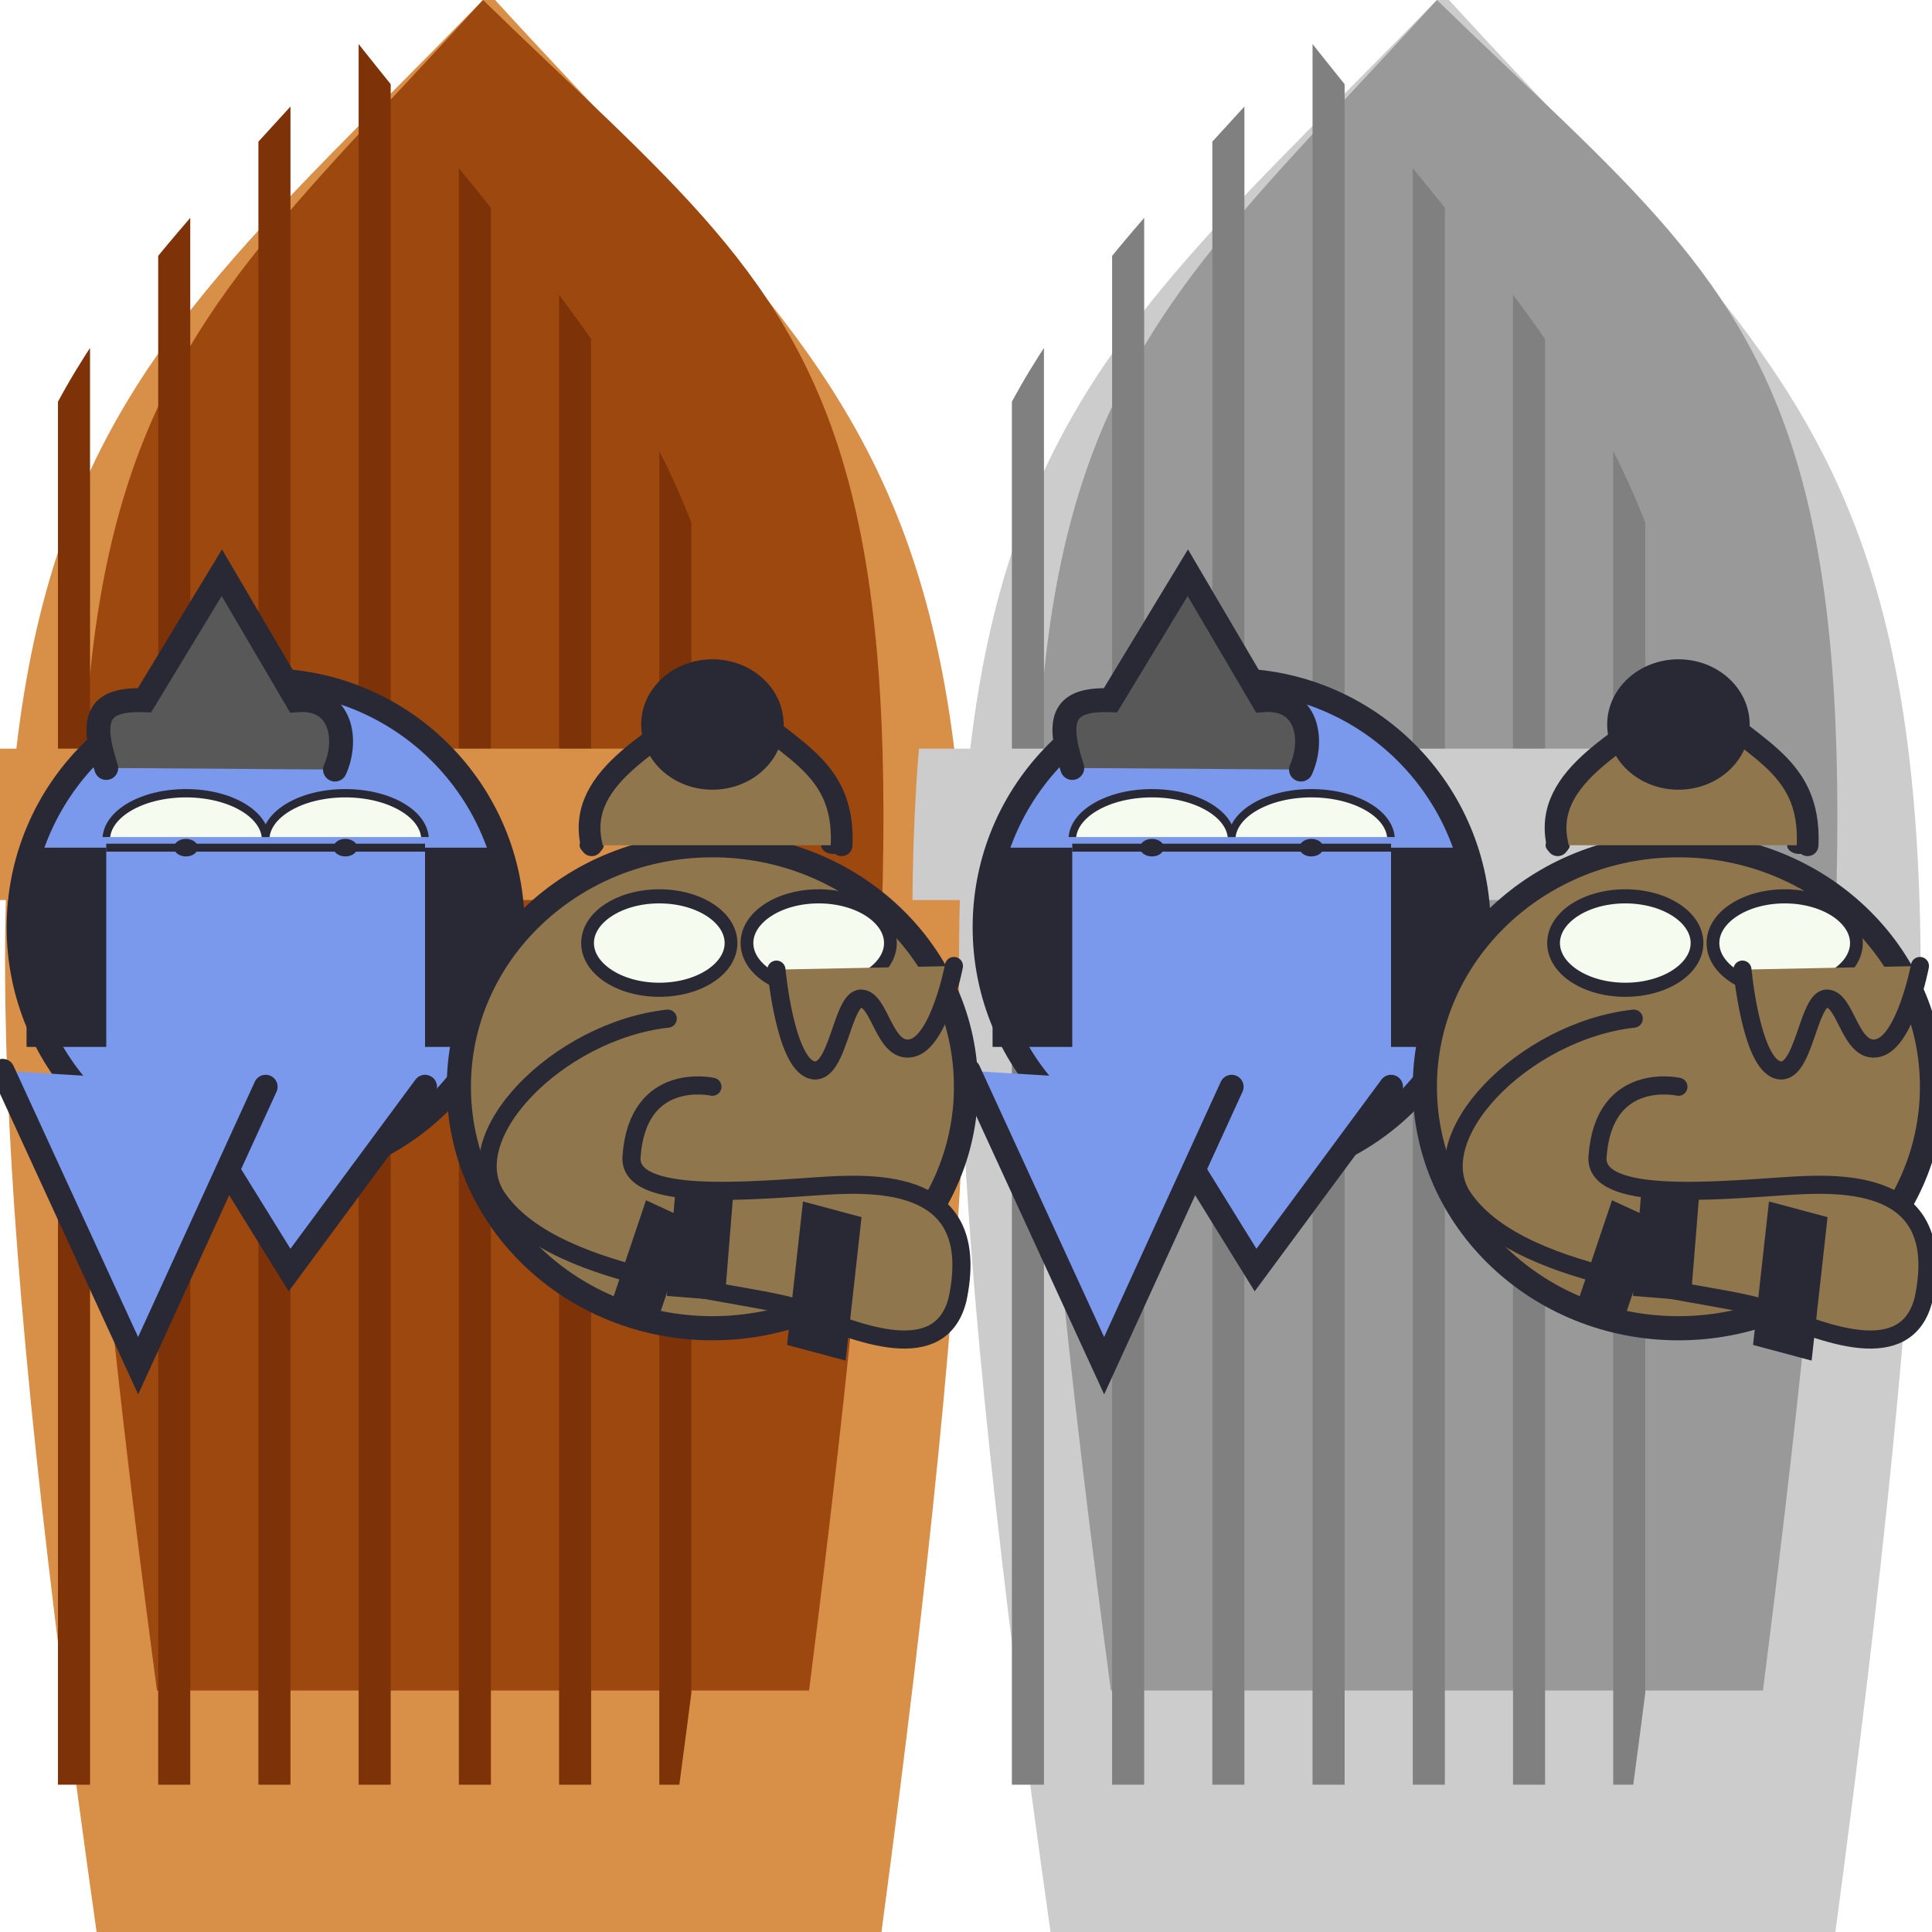
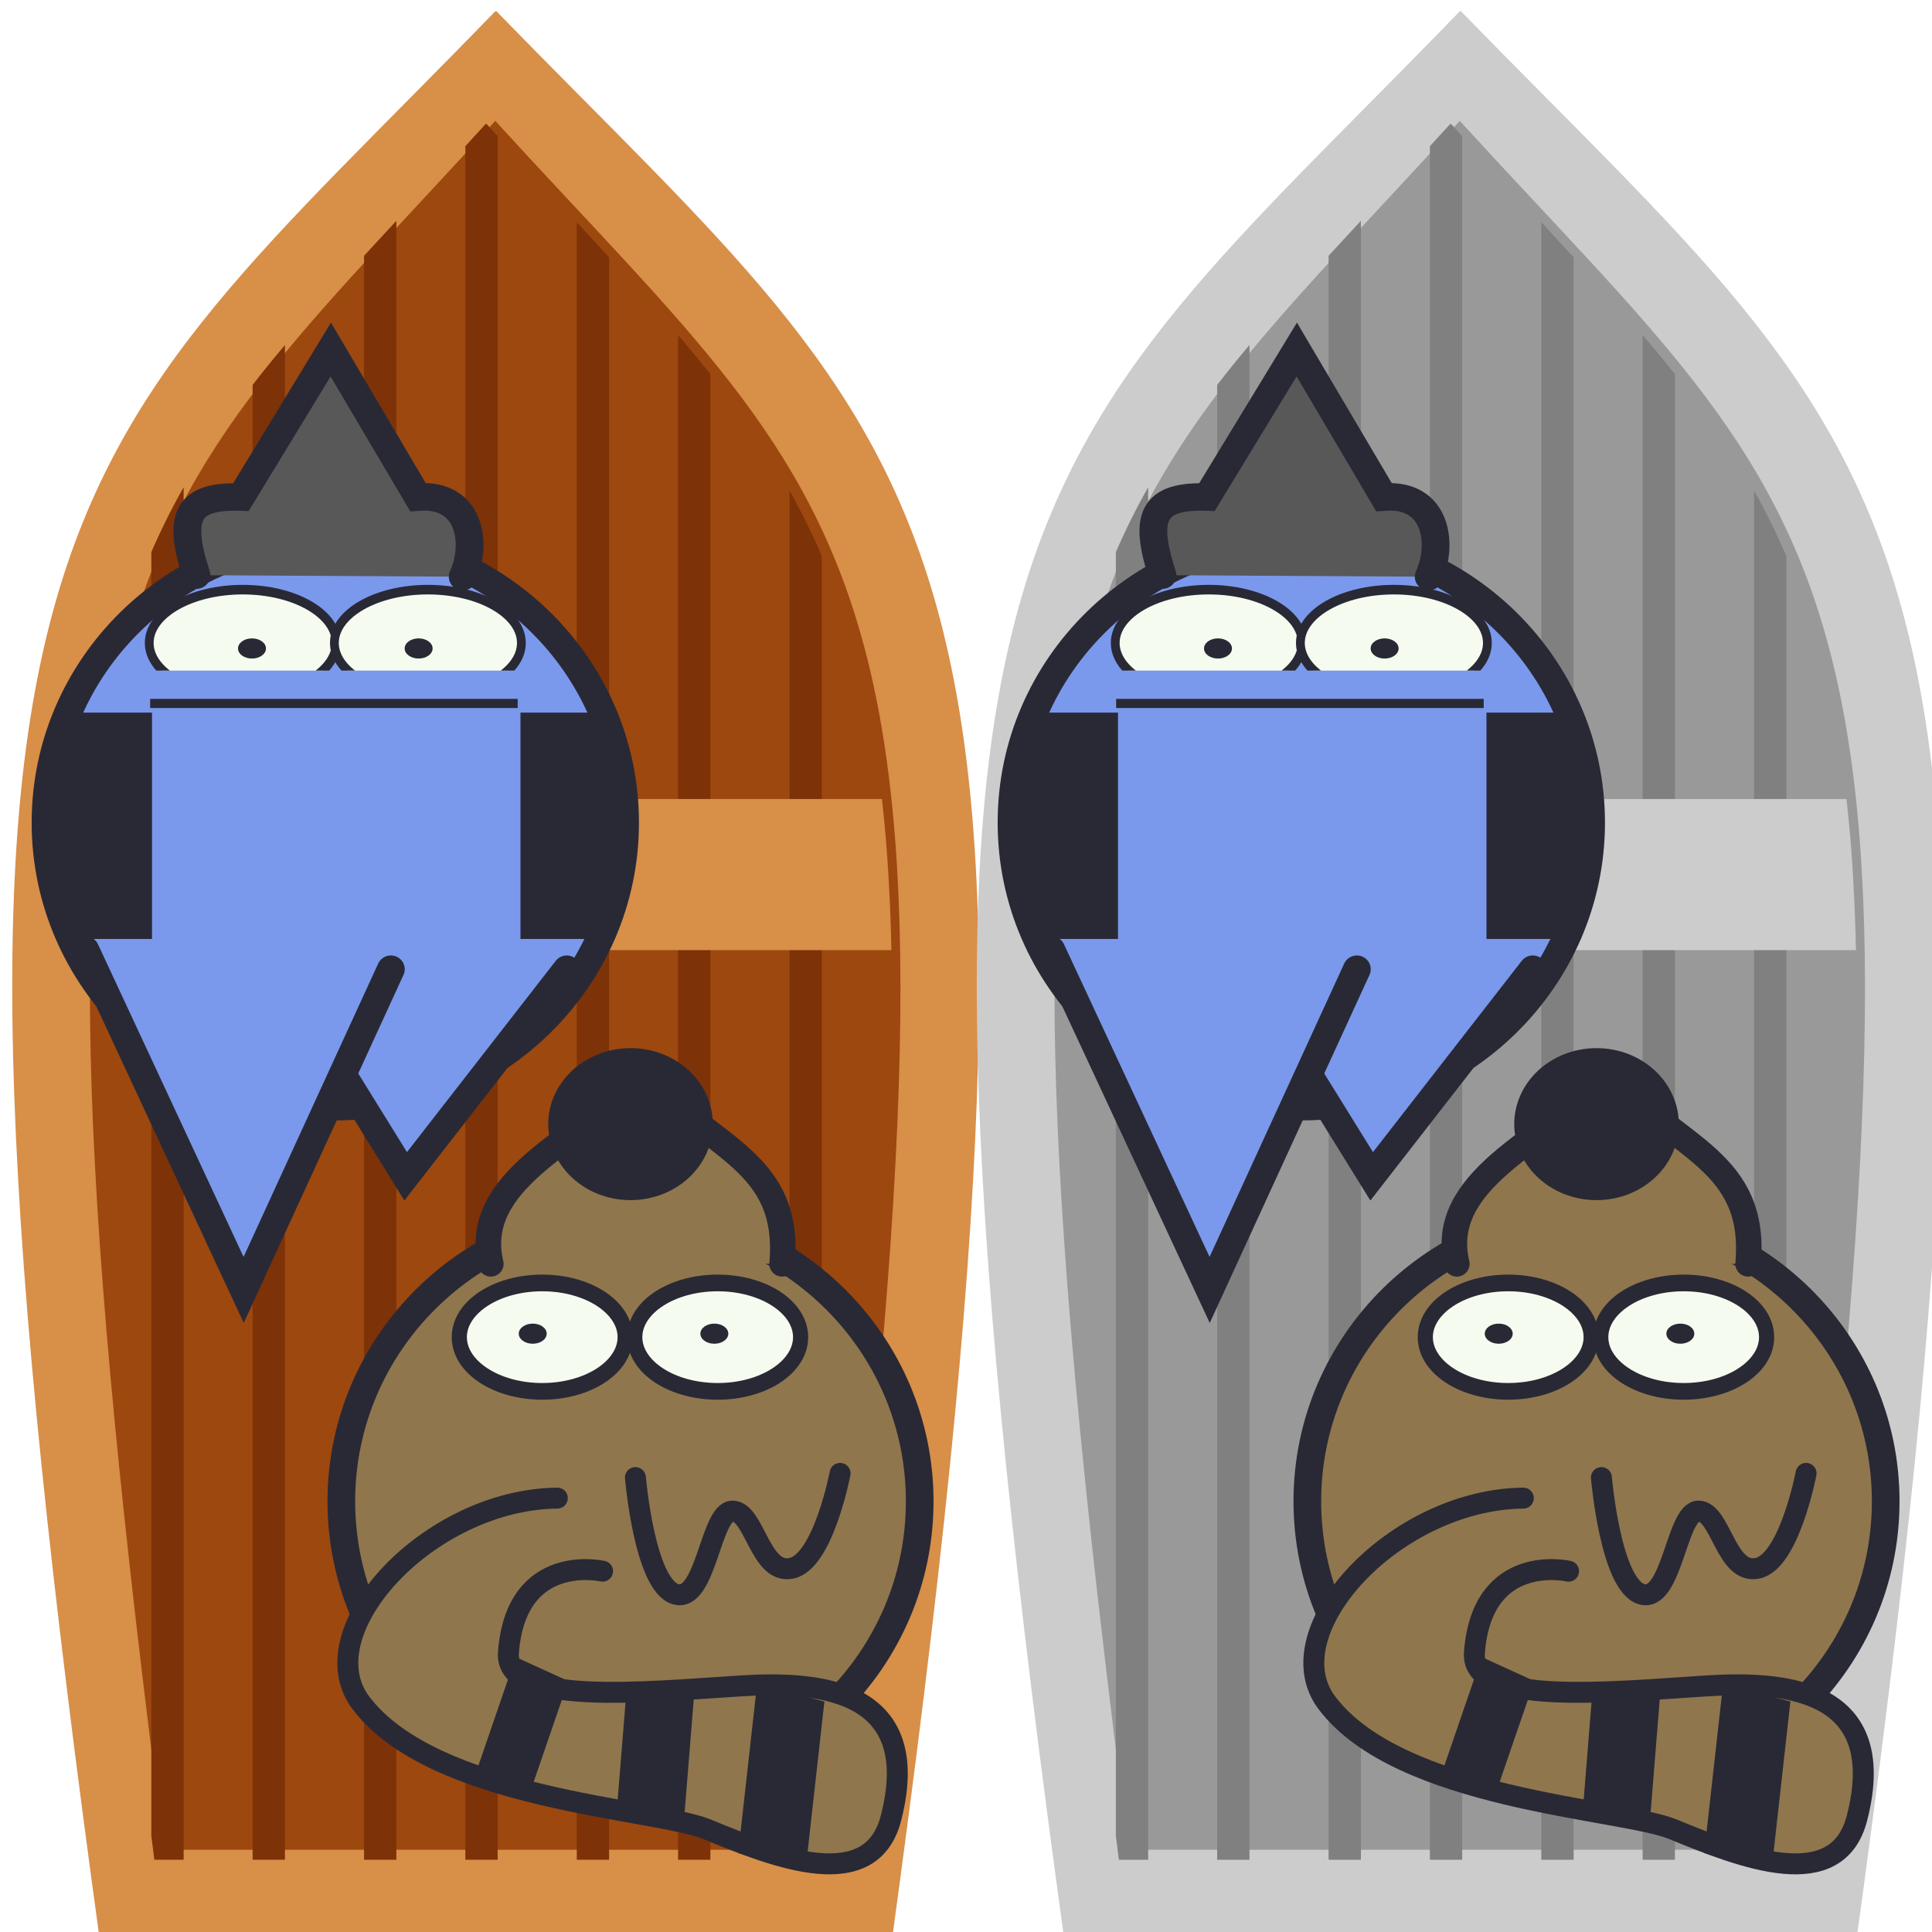
- <svg xmlns="http://www.w3.org/2000/svg" width="60" height="60" version="1.1" viewBox="0 0 16 16">
+ <svg xmlns="http://www.w3.org/2000/svg" width="100" height="100" version="1.1" viewBox="0 0 26.5 26.5">
  <defs>
    <clipPath id="clipPath74204">
-       <path d="m59 61c-3.7 5.2-4.9 5.4-3.3 22h6.5c1.7-16 0.46-16-3.3-22z" fill="#f0f" />
+       <path d="m59.4 61.1c-3.74 5.19-4.93 5.37-3.27 21.6h6.55c1.66-16.2 0.462-16.4-3.27-21.6z" fill="#f0f" />
    </clipPath>
-     <clipPath id="clipPath52457">
-       <rect x="27" y="96" width="5.3" height=".97" fill="#f0f" />
+     <clipPath id="clipPath52457-2">
+       <rect x="27.2" y="95.9" width="5.29" height=".974" fill="#f0f" />
    </clipPath>
  </defs>
-   <g transform="translate(-34 -67)">
-     <path d="m38 67c-3.7 3.8-4.9 4-3.2 16h6.5c1.6-12 0.46-12-3.2-16z" fill="#d88f48" />
-     <path d="m38 67c-3.1 3.4-4.1 3.5-2.7 14h5.4c1.4-11 0.38-11-2.7-14z" fill="#9d480f" />
-     <g transform="matrix(.83 0 0 .66 -12 27)" clip-path="url(#clipPath74204)" stroke-width="1.4">
-       <g fill="#7e3208" stroke-linecap="round" stroke-linejoin="bevel" stroke-width=".49">
-         <rect x="56" y="61" width=".32" height="23" />
-         <rect x="57" y="61" width=".32" height="23" />
-         <rect x="58" y="61" width=".32" height="23" />
-         <rect x="59" y="61" width=".32" height="23" />
-         <rect x="60" y="61" width=".32" height="23" />
-         <rect x="61" y="61" width=".32" height="23" />
-         <rect x="62" y="61" width=".32" height="23" />
+   <g transform="translate(-33.9 -66.5)">
+     <g transform="matrix(1.67 0 0 1.67 -22.6 -44.4)">
+       <path d="m37.9 66.5c-3.7 3.82-4.89 3.96-3.24 15.9h6.49c1.64-11.9 0.458-12.1-3.24-15.9z" fill="#d88f48" />
+       <path d="m37.9 67.4c-3.11 3.42-4.1 3.54-2.72 14.2h5.44c1.38-10.7 0.385-10.8-2.72-14.2z" fill="#9d480f" />
+       <g transform="matrix(.832 0 0 .66 -11.6 27.1)" clip-path="url(#clipPath74204)" stroke-width="1.35">
+         <g fill="#7e3208" stroke-linecap="round" stroke-linejoin="bevel" stroke-width=".493">
+           <rect x="56.1" y="60.9" width=".319" height="22.6" />
+           <rect x="57.1" y="60.9" width=".319" height="22.6" />
+           <rect x="58.2" y="60.9" width=".319" height="22.6" />
+           <rect x="59.2" y="60.9" width=".319" height="22.6" />
+           <rect x="60.3" y="60.9" width=".319" height="22.6" />
+           <rect x="61.3" y="60.9" width=".319" height="22.6" />
+           <rect x="62.4" y="60.9" width=".319" height="22.6" />
+         </g>
+         <rect x="55.2" y="69.5" width="8.47" height="1.88" fill="#d88f48" />
      </g>
-       <rect x="55" y="70" width="8.5" height="1.9" fill="#d88f48" />
    </g>
-     <g transform="translate(7.9)">
-       <path d="m38 67c-3.7 3.8-4.9 4-3.2 16h6.5c1.6-12 0.46-12-3.2-16z" fill="#ccc" />
-       <path d="m38 67c-3.1 3.4-4.1 3.5-2.7 14h5.4c1.4-11 0.38-11-2.7-14z" fill="#999" />
-       <g transform="matrix(.83 0 0 .66 -12 27)" clip-path="url(#clipPath74204)" stroke-width="1.4">
-         <g fill="#808080" stroke-linecap="round" stroke-linejoin="bevel" stroke-width=".49">
-           <rect x="56" y="61" width=".32" height="23" />
-           <rect x="57" y="61" width=".32" height="23" />
-           <rect x="58" y="61" width=".32" height="23" />
-           <rect x="59" y="61" width=".32" height="23" />
-           <rect x="60" y="61" width=".32" height="23" />
-           <rect x="61" y="61" width=".32" height="23" />
-           <rect x="62" y="61" width=".32" height="23" />
+     <g transform="matrix(1.67 0 0 1.67 -9.37 -44.4)">
+       <path d="m37.9 66.5c-3.7 3.82-4.89 3.96-3.24 15.9h6.49c1.64-11.9 0.458-12.1-3.24-15.9z" fill="#ccc" />
+       <path d="m37.9 67.4c-3.11 3.42-4.1 3.54-2.72 14.2h5.44c1.38-10.7 0.385-10.8-2.72-14.2z" fill="#999" />
+       <g transform="matrix(.832 0 0 .66 -11.6 27.1)" clip-path="url(#clipPath74204)" stroke-width="1.35">
+         <g fill="#808080" stroke-linecap="round" stroke-linejoin="bevel" stroke-width=".493">
+           <rect x="56.1" y="60.9" width=".319" height="22.6" />
+           <rect x="57.1" y="60.9" width=".319" height="22.6" />
+           <rect x="58.2" y="60.9" width=".319" height="22.6" />
+           <rect x="59.2" y="60.9" width=".319" height="22.6" />
+           <rect x="60.3" y="60.9" width=".319" height="22.6" />
+           <rect x="61.3" y="60.9" width=".319" height="22.6" />
+           <rect x="62.4" y="60.9" width=".319" height="22.6" />
        </g>
-         <rect x="55" y="70" width="8.5" height="1.9" fill="#ccc" />
+         <rect x="55.2" y="69.5" width="8.47" height="1.88" fill="#ccc" />
      </g>
-       <g transform="matrix(.66 0 0 .66 8.5 10)">
+     </g>
+     <g transform="matrix(1.43 0 0 1.43 -14.5 -28.6)">
+       <g transform="matrix(.888 0 0 .879 10.6 -12.1)">
        <g fill="#7a99ec" stroke="#292935" stroke-linecap="round" stroke-width=".3">
-           <ellipse cx="30" cy="98" rx="3.1" ry="3.1" />
-           <path d="m32 100-1.7 2.3-1.3-2.1" />
-           <path d="m30 100-1.6 3.5-1.7-3.7" />
+           <ellipse cx="29.8" cy="98.4" rx="3.13" ry="3.1" />
+           <path d="m32.3 100-1.74 2.26-1.3-2.12" />
+           <path d="m30.4 100-1.59 3.5-1.71-3.71" />
        </g>
-         <rect x="27" y="97" width="1" height="2.5" fill="#292935" />
-         <rect x="32" y="97" width="1" height="2.5" fill="#292935" />
-         <g stroke="#292935">
-           <path d="m28 96c-0.21-0.64-0.1-0.87 0.48-0.85l0.97-1.6 0.94 1.6c0.58-0.045 0.64 0.52 0.48 0.87" fill="#585858" stroke-linecap="round" stroke-width=".3" />
-           <g transform="matrix(1 0 0 1.1 0 -9.8)" clip-path="url(#clipPath52457)" fill="#f5fbef" stroke-linecap="round" stroke-width=".095">
-             <ellipse cx="29" cy="97" rx="1" ry=".53" />
-             <ellipse cx="31" cy="97" rx="1" ry=".53" />
-           </g>
-           <path d="m28 97h4" fill="none" stroke-width=".1" />
+         <rect x="26.8" y="97.2" width="1.02" height="2.47" fill="#292935" />
+         <rect x="31.8" y="97.2" width="1.02" height="2.47" fill="#292935" />
+         <path d="m28.3 95.7c-0.208-0.643-0.102-0.871 0.481-0.852l0.97-1.61 0.941 1.61c0.578-0.045 0.642 0.523 0.484 0.869" fill="#585858" stroke="#292935" stroke-linecap="round" stroke-width=".3" />
+         <g transform="matrix(1 0 0 1.1 0 -9.82)" clip-path="url(#clipPath52457-2)" fill="#f5fbef" stroke="#292935" stroke-linecap="round" stroke-width=".095">
+           <ellipse cx="28.8" cy="96.6" rx="1.01" ry=".529" />
+           <ellipse cx="30.8" cy="96.6" rx="1.01" ry=".529" />
        </g>
-         <ellipse cx="29" cy="97" rx=".15" ry=".11" fill="#292935" />
-         <ellipse cx="31" cy="97" rx=".15" ry=".11" fill="#292935" />
+         <path d="m27.8 97.1h3.97" fill="none" stroke="#292935" stroke-width=".1" />
+         <ellipse cx="28.9" cy="96.5" rx=".151" ry=".11" fill="#292935" />
+         <ellipse cx="30.7" cy="96.5" rx=".151" ry=".11" fill="#292935" />
      </g>
-       <g transform="translate(13 -15)">
-         <ellipse cx="19" cy="91" rx="2.1" ry="2" fill="#8f764d" stroke="#292935" stroke-linecap="round" stroke-width=".2" />
-         <g transform="matrix(.66 0 0 .73 -.58 19)" stroke-width=".95">
-           <g transform="translate(-2)" fill="#f5fbef" stroke="#292935" stroke-linecap="round" stroke-width=".16">
-             <ellipse cx="33" cy="97" rx=".9" ry=".53" />
-             <ellipse cx="31" cy="97" rx=".9" ry=".53" />
+       <g transform="matrix(1.34 0 0 1.34 14.3 -40.5)">
+         <ellipse cx="19.1" cy="90.6" rx="2.07" ry="2.05" fill="#8f764d" stroke="#292935" stroke-linecap="round" stroke-width=".198" />
+         <g transform="matrix(.661 0 0 .728 -.582 19.1)" stroke-width=".953">
+           <g transform="translate(-1.98)" fill="#f5fbef" stroke="#292935" stroke-linecap="round" stroke-width=".164">
+             <ellipse cx="32.7" cy="96.6" rx=".898" ry=".533" />
+             <ellipse cx="30.8" cy="96.6" rx=".898" ry=".533" />
          </g>
        </g>
-         <ellipse cx="18" cy="89" rx=".1" ry=".072" fill="#292935" />
-         <ellipse cx="20" cy="89" rx=".1" ry=".072" fill="#292935" />
-         <path d="m18 89c-0.14-0.59 0.59-0.88 1.1-1.3 0.46 0.51 1 0.59 0.97 1.3" fill="#8f764d" stroke="#292935" stroke-linecap="round" stroke-linejoin="round" stroke-width=".18" />
-         <ellipse cx="19" cy="88" rx=".59" ry=".54" fill="#292935" />
-         <path d="m19 91s-0.62-0.14-0.67 0.58c-0.028 0.38 0.98 0.28 1.6 0.24 0.53-0.034 1.3-0.006 1.1 0.94-0.14 0.56-0.82 0.29-1.3 0.086-0.36-0.15-2-0.21-2.5-0.91-0.38-0.51 0.49-1.4 1.4-1.5" fill="#8f764d" stroke="#292935" stroke-linecap="round" stroke-linejoin="round" stroke-width=".15" />
+         <ellipse cx="18.4" cy="89.4" rx=".1" ry=".072" fill="#292935" />
+         <ellipse cx="19.7" cy="89.4" rx=".1" ry=".072" fill="#292935" />
+         <path d="m18.1 88.9c-0.14-0.588 0.589-0.879 1.12-1.33 0.459 0.509 1.03 0.594 0.965 1.33" fill="#8f764d" stroke="#292935" stroke-linecap="round" stroke-linejoin="round" stroke-width=".183" />
+         <ellipse cx="19.1" cy="87.9" rx=".589" ry=".544" fill="#292935" />
+         <path d="m18.9 91.1s-0.62-0.143-0.674 0.584c-0.028 0.385 0.984 0.28 1.65 0.238 0.525-0.034 1.33-0.006 1.09 0.939-0.138 0.56-0.82 0.292-1.32 0.086-0.363-0.149-1.96-0.209-2.48-0.91-0.375-0.511 0.491-1.45 1.41-1.46" fill="#8f764d" stroke="#292935" stroke-linecap="round" stroke-linejoin="round" stroke-width=".15" />
        <g fill="#292935">
-           <rect transform="rotate(4.6)" x="26" y="90" width=".48" height=".94" />
-           <rect transform="matrix(.91 .42 -.32 .95 0 0)" x="47" y="76" width=".41" height=".89" />
-           <rect transform="matrix(.97 .26 -.11 .99 0 0)" x="30" y="85" width=".5" height="1.2" />
+           <rect transform="rotate(4.61)" x="26.4" y="90.1" width=".485" height=".939" />
+           <rect transform="matrix(.91 .415 -.325 .946 0 0)" x="47.3" y="76.2" width=".414" height=".89" />
+           <rect transform="matrix(.967 .257 -.111 .994 0 0)" x="30.4" y="84.6" width=".498" height="1.22" />
        </g>
-         <path d="m21 90s-0.12 0.63-0.35 0.68-0.26-0.41-0.42-0.41c-0.16-0.003-0.19 0.66-0.41 0.59-0.22-0.068-0.29-0.83-0.29-0.83" fill="#8f764d" stroke="#292935" stroke-linecap="round" stroke-linejoin="round" stroke-width=".15" />
+         <path d="m20.6 90.4s-0.12 0.63-0.347 0.679c-0.227 0.049-0.262-0.406-0.422-0.409-0.16-0.003-0.189 0.662-0.41 0.594-0.221-0.068-0.286-0.834-0.286-0.834" fill="#8f764d" stroke="#292935" stroke-linecap="round" stroke-linejoin="round" stroke-width=".15" />
      </g>
-       <g transform="translate(8)">
-         <g transform="matrix(.66 0 0 .66 8.5 10)">
-           <g fill="#7a99ec" stroke="#292935" stroke-linecap="round" stroke-width=".3">
-             <ellipse cx="30" cy="98" rx="3.1" ry="3.1" />
-             <path d="m32 100-1.7 2.3-1.3-2.1" />
-             <path d="m30 100-1.6 3.5-1.7-3.7" />
+     </g>
+     <g transform="matrix(1.43 0 0 1.43 -1.25 -28.6)">
+       <g transform="matrix(.888 0 0 .879 10.6 -12.1)">
+         <g fill="#7a99ec" stroke="#292935" stroke-linecap="round" stroke-width=".3">
+           <ellipse cx="29.8" cy="98.4" rx="3.13" ry="3.1" />
+           <path d="m32.3 100-1.74 2.26-1.3-2.12" />
+           <path d="m30.4 100-1.59 3.5-1.71-3.71" />
+         </g>
+         <rect x="26.8" y="97.2" width="1.02" height="2.47" fill="#292935" />
+         <rect x="31.8" y="97.2" width="1.02" height="2.47" fill="#292935" />
+         <path d="m28.3 95.7c-0.208-0.643-0.102-0.871 0.481-0.852l0.97-1.61 0.941 1.61c0.578-0.045 0.642 0.523 0.484 0.869" fill="#585858" stroke="#292935" stroke-linecap="round" stroke-width=".3" />
+         <g transform="matrix(1 0 0 1.1 0 -9.82)" clip-path="url(#clipPath52457-2)" fill="#f5fbef" stroke="#292935" stroke-linecap="round" stroke-width=".095">
+           <ellipse cx="28.8" cy="96.6" rx="1.01" ry=".529" />
+           <ellipse cx="30.8" cy="96.6" rx="1.01" ry=".529" />
+         </g>
+         <path d="m27.8 97.1h3.97" fill="none" stroke="#292935" stroke-width=".1" />
+         <ellipse cx="28.9" cy="96.5" rx=".151" ry=".11" fill="#292935" />
+         <ellipse cx="30.7" cy="96.5" rx=".151" ry=".11" fill="#292935" />
+       </g>
+       <g transform="matrix(1.34 0 0 1.34 14.3 -40.5)">
+         <ellipse cx="19.1" cy="90.6" rx="2.07" ry="2.05" fill="#8f764d" stroke="#292935" stroke-linecap="round" stroke-width=".198" />
+         <g transform="matrix(.661 0 0 .728 -.582 19.1)" stroke-width=".953">
+           <g transform="translate(-1.98)" fill="#f5fbef" stroke="#292935" stroke-linecap="round" stroke-width=".164">
+             <ellipse cx="32.7" cy="96.6" rx=".898" ry=".533" />
+             <ellipse cx="30.8" cy="96.6" rx=".898" ry=".533" />
          </g>
-           <rect x="27" y="97" width="1" height="2.5" fill="#292935" />
-           <rect x="32" y="97" width="1" height="2.5" fill="#292935" />
-           <g stroke="#292935">
-             <path d="m28 96c-0.21-0.64-0.1-0.87 0.48-0.85l0.97-1.6 0.94 1.6c0.58-0.045 0.64 0.52 0.48 0.87" fill="#585858" stroke-linecap="round" stroke-width=".3" />
-             <g transform="matrix(1 0 0 1.1 0 -9.8)" clip-path="url(#clipPath52457)" fill="#f5fbef" stroke-linecap="round" stroke-width=".095">
-               <ellipse cx="29" cy="97" rx="1" ry=".53" />
-               <ellipse cx="31" cy="97" rx="1" ry=".53" />
-             </g>
-             <path d="m28 97h4" fill="none" stroke-width=".1" />
-           </g>
-           <ellipse cx="29" cy="97" rx=".15" ry=".11" fill="#292935" />
-           <ellipse cx="31" cy="97" rx=".15" ry=".11" fill="#292935" />
        </g>
-         <g transform="translate(13 -15)">
-           <ellipse cx="19" cy="91" rx="2.1" ry="2" fill="#8f764d" stroke="#292935" stroke-linecap="round" stroke-width=".2" />
-           <g transform="matrix(.66 0 0 .73 -.58 19)" stroke-width=".95">
-             <g transform="translate(-2)" fill="#f5fbef" stroke="#292935" stroke-linecap="round" stroke-width=".16">
-               <ellipse cx="33" cy="97" rx=".9" ry=".53" />
-               <ellipse cx="31" cy="97" rx=".9" ry=".53" />
-             </g>
-           </g>
-           <ellipse cx="18" cy="89" rx=".1" ry=".072" fill="#292935" />
-           <ellipse cx="20" cy="89" rx=".1" ry=".072" fill="#292935" />
-           <path d="m18 89c-0.14-0.59 0.59-0.88 1.1-1.3 0.46 0.51 1 0.59 0.97 1.3" fill="#8f764d" stroke="#292935" stroke-linecap="round" stroke-linejoin="round" stroke-width=".18" />
-           <ellipse cx="19" cy="88" rx=".59" ry=".54" fill="#292935" />
-           <path d="m19 91s-0.62-0.14-0.67 0.58c-0.028 0.38 0.98 0.28 1.6 0.24 0.53-0.034 1.3-0.006 1.1 0.94-0.14 0.56-0.82 0.29-1.3 0.086-0.36-0.15-2-0.21-2.5-0.91-0.38-0.51 0.49-1.4 1.4-1.5" fill="#8f764d" stroke="#292935" stroke-linecap="round" stroke-linejoin="round" stroke-width=".15" />
-           <g fill="#292935">
-             <rect transform="rotate(4.6)" x="26" y="90" width=".48" height=".94" />
-             <rect transform="matrix(.91 .42 -.32 .95 0 0)" x="47" y="76" width=".41" height=".89" />
-             <rect transform="matrix(.97 .26 -.11 .99 0 0)" x="30" y="85" width=".5" height="1.2" />
-           </g>
-           <path d="m21 90s-0.12 0.63-0.35 0.68-0.26-0.41-0.42-0.41c-0.16-0.003-0.19 0.66-0.41 0.59-0.22-0.068-0.29-0.83-0.29-0.83" fill="#8f764d" stroke="#292935" stroke-linecap="round" stroke-linejoin="round" stroke-width=".15" />
+         <ellipse cx="18.4" cy="89.4" rx=".1" ry=".072" fill="#292935" />
+         <ellipse cx="19.7" cy="89.4" rx=".1" ry=".072" fill="#292935" />
+         <path d="m18.1 88.9c-0.14-0.588 0.589-0.879 1.12-1.33 0.459 0.509 1.03 0.594 0.965 1.33" fill="#8f764d" stroke="#292935" stroke-linecap="round" stroke-linejoin="round" stroke-width=".183" />
+         <ellipse cx="19.1" cy="87.9" rx=".589" ry=".544" fill="#292935" />
+         <path d="m18.9 91.1s-0.62-0.143-0.674 0.584c-0.028 0.385 0.984 0.28 1.65 0.238 0.525-0.034 1.33-0.006 1.09 0.939-0.138 0.56-0.82 0.292-1.32 0.086-0.363-0.149-1.96-0.209-2.48-0.91-0.375-0.511 0.491-1.45 1.41-1.46" fill="#8f764d" stroke="#292935" stroke-linecap="round" stroke-linejoin="round" stroke-width=".15" />
+         <g fill="#292935">
+           <rect transform="rotate(4.61)" x="26.4" y="90.1" width=".485" height=".939" />
+           <rect transform="matrix(.91 .415 -.325 .946 0 0)" x="47.3" y="76.2" width=".414" height=".89" />
+           <rect transform="matrix(.967 .257 -.111 .994 0 0)" x="30.4" y="84.6" width=".498" height="1.22" />
        </g>
+         <path d="m20.6 90.4s-0.12 0.63-0.347 0.679c-0.227 0.049-0.262-0.406-0.422-0.409-0.16-0.003-0.189 0.662-0.41 0.594-0.221-0.068-0.286-0.834-0.286-0.834" fill="#8f764d" stroke="#292935" stroke-linecap="round" stroke-linejoin="round" stroke-width=".15" />
      </g>
    </g>
  </g>
</svg>
